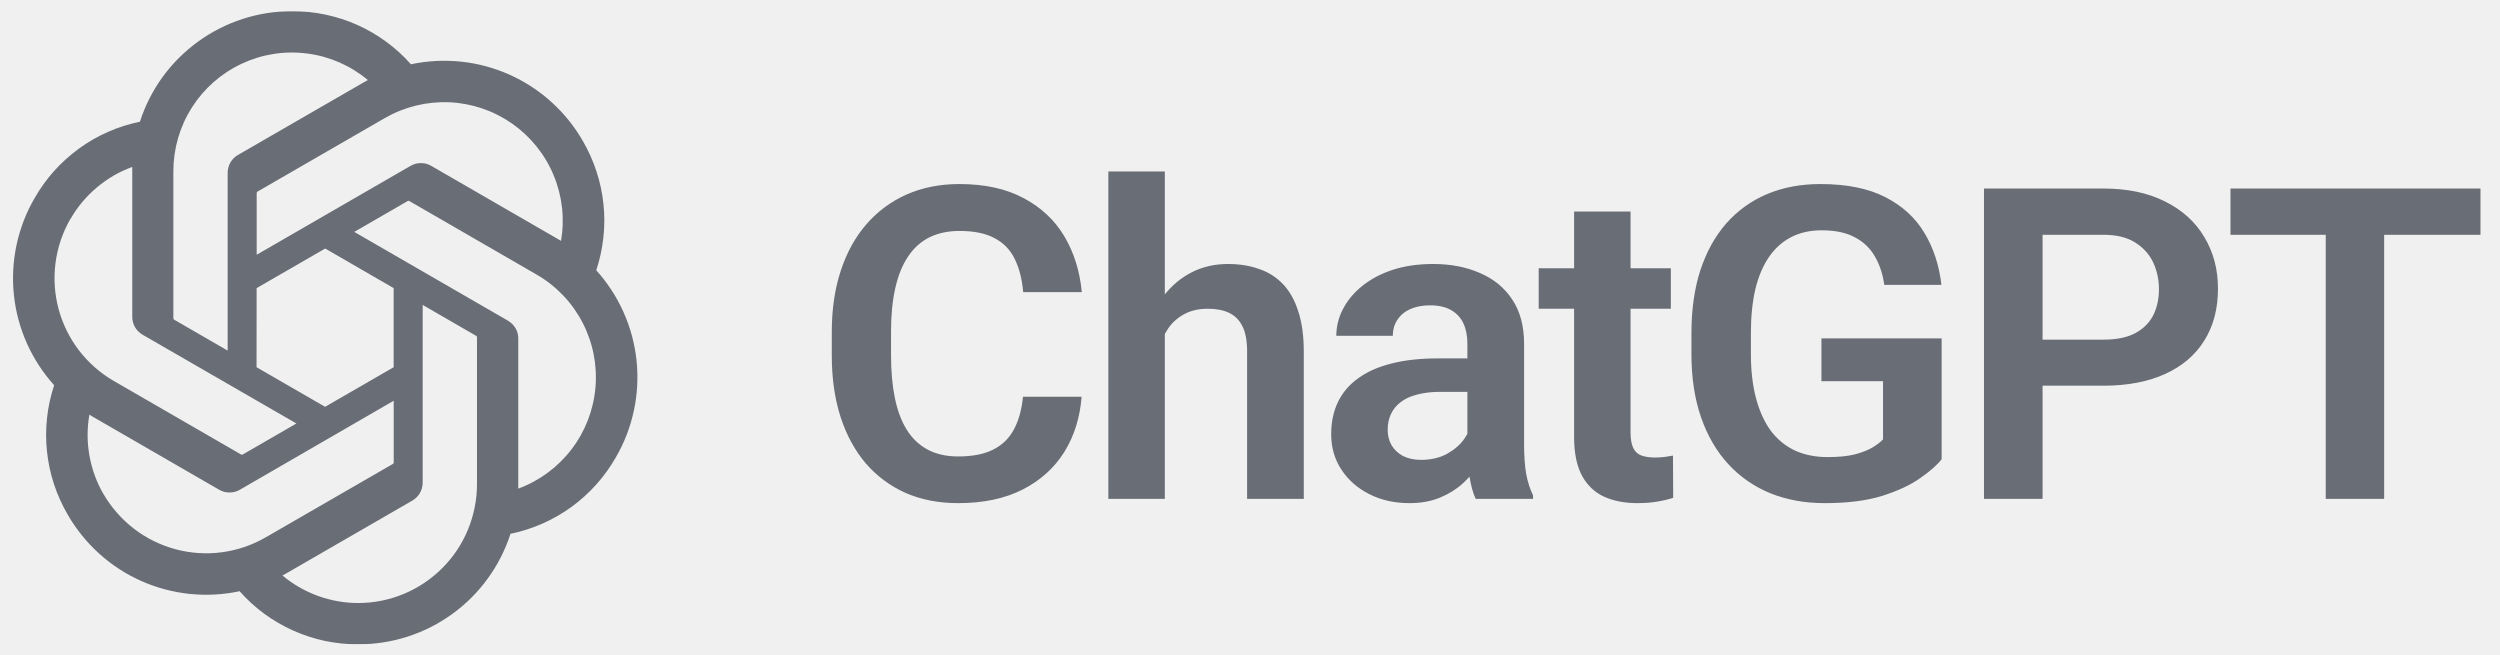
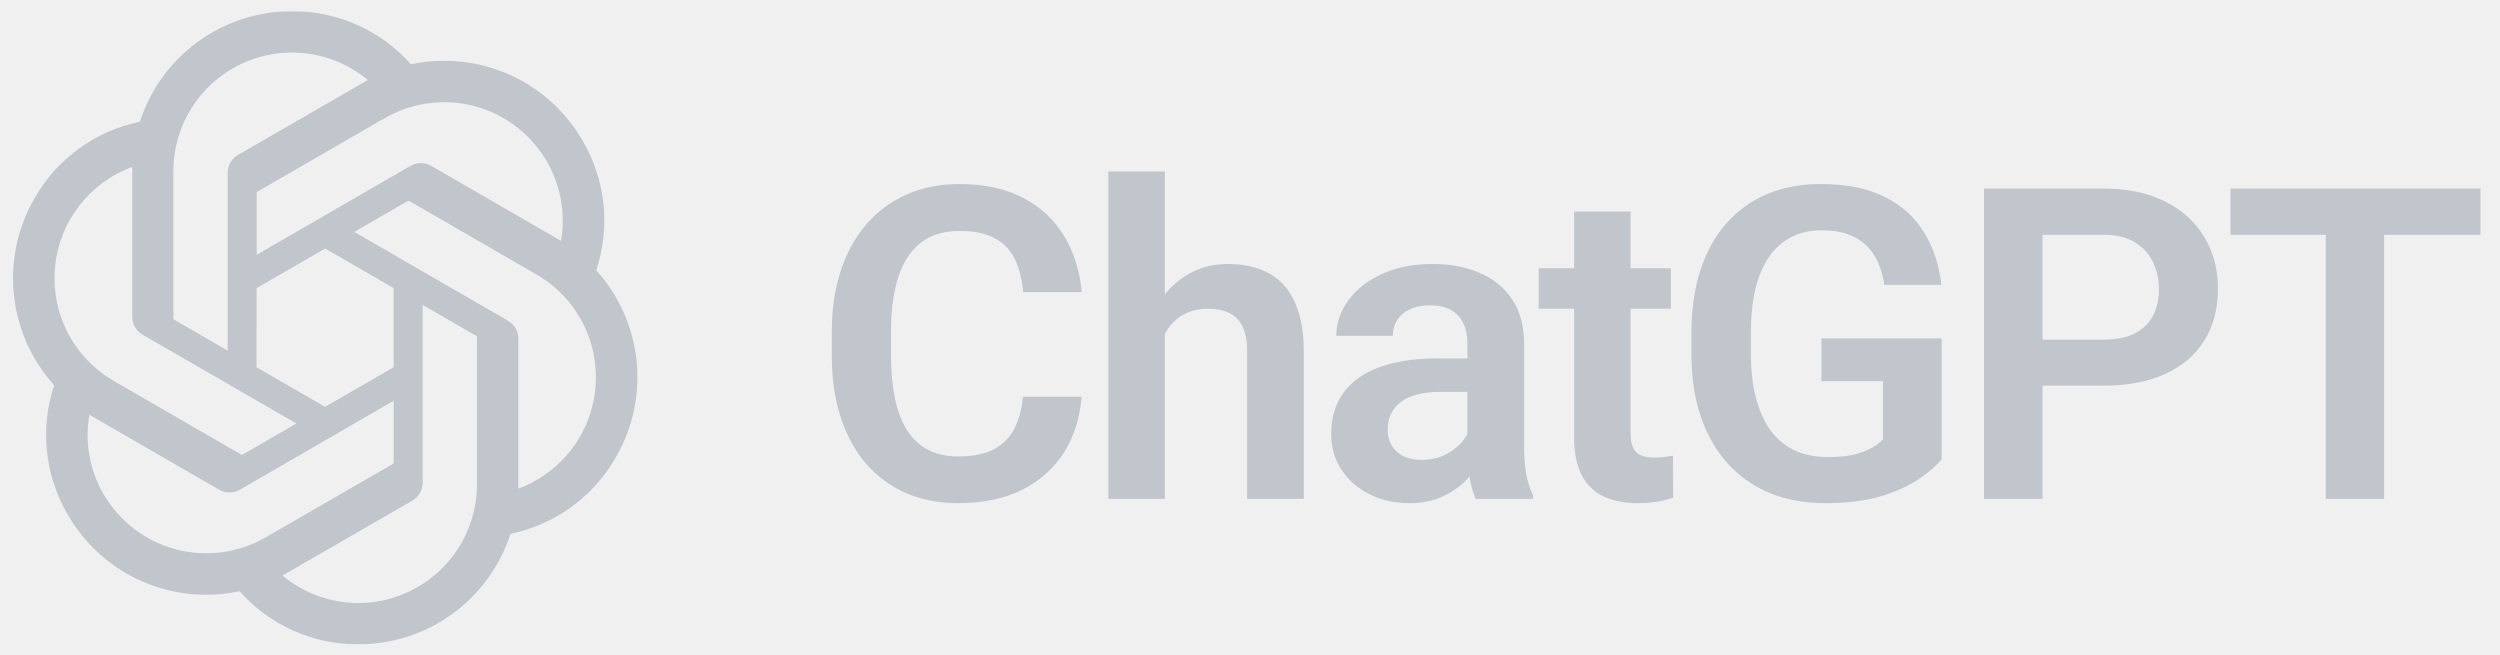
<svg xmlns="http://www.w3.org/2000/svg" width="126" height="33" viewBox="0 0 126 33" fill="none">
  <g clip-path="url(#clip0_2964_1840)">
    <mask id="mask0_2964_1840" style="mask-type:luminance" maskUnits="userSpaceOnUse" x="0" y="0" width="33" height="33">
      <path d="M32.184 0.562H0.602V32.477H32.184V0.562Z" fill="white" />
    </mask>
    <g mask="url(#mask0_2964_1840)">
-       <path d="M31.428 15.738C31.774 16.509 31.993 17.334 32.083 18.175C32.169 19.017 32.126 19.868 31.947 20.696C31.77 21.524 31.464 22.319 31.039 23.05C30.759 23.539 30.43 23.998 30.051 24.42C29.675 24.839 29.257 25.218 28.801 25.55C28.342 25.883 27.853 26.162 27.335 26.392C26.819 26.618 26.281 26.791 25.729 26.904C25.469 27.708 25.084 28.47 24.585 29.155C24.089 29.84 23.488 30.442 22.803 30.937C22.118 31.436 21.36 31.822 20.555 32.081C19.75 32.343 18.909 32.473 18.061 32.473C17.499 32.477 16.934 32.417 16.382 32.304C15.833 32.187 15.295 32.011 14.779 31.782C14.264 31.552 13.775 31.266 13.319 30.934C12.867 30.601 12.448 30.219 12.076 29.797C11.245 29.976 10.393 30.019 9.552 29.933C8.711 29.843 7.886 29.624 7.112 29.278C6.34 28.935 5.625 28.47 4.997 27.901C4.368 27.333 3.833 26.668 3.411 25.936C3.128 25.447 2.895 24.932 2.719 24.397C2.543 23.861 2.427 23.309 2.367 22.747C2.307 22.189 2.31 21.623 2.37 21.062C2.43 20.503 2.553 19.951 2.729 19.416C2.164 18.787 1.698 18.072 1.353 17.301C1.01 16.526 0.787 15.705 0.701 14.864C0.611 14.022 0.658 13.171 0.834 12.343C1.01 11.515 1.316 10.721 1.742 9.989C2.021 9.5 2.35 9.038 2.726 8.619C3.102 8.2 3.524 7.821 3.979 7.489C4.435 7.156 4.927 6.873 5.442 6.647C5.961 6.418 6.5 6.248 7.052 6.135C7.311 5.327 7.697 4.569 8.192 3.884C8.691 3.199 9.293 2.597 9.978 2.099C10.663 1.603 11.421 1.218 12.226 0.955C13.03 0.695 13.871 0.562 14.719 0.566C15.281 0.562 15.847 0.619 16.398 0.735C16.951 0.852 17.489 1.025 18.005 1.254C18.52 1.487 19.009 1.769 19.464 2.102C19.92 2.438 20.339 2.817 20.711 3.239C21.539 3.063 22.39 3.02 23.232 3.106C24.073 3.193 24.894 3.415 25.669 3.758C26.44 4.104 27.155 4.566 27.784 5.134C28.412 5.7 28.947 6.361 29.37 7.096C29.652 7.582 29.885 8.097 30.061 8.636C30.237 9.171 30.357 9.723 30.414 10.285C30.474 10.847 30.474 11.412 30.41 11.974C30.351 12.536 30.227 13.088 30.051 13.623C30.62 14.252 31.082 14.963 31.428 15.738ZM20.349 29.933C21.073 29.634 21.732 29.191 22.287 28.636C22.843 28.081 23.285 27.422 23.584 26.694C23.883 25.969 24.04 25.191 24.04 24.407V16.992C24.037 16.985 24.035 16.977 24.033 16.968C24.031 16.962 24.027 16.955 24.023 16.948C24.018 16.942 24.013 16.936 24.006 16.932C24 16.925 23.993 16.921 23.986 16.919L21.303 15.369V24.327C21.303 24.417 21.29 24.51 21.266 24.596C21.243 24.686 21.21 24.769 21.163 24.849C21.117 24.929 21.064 25.002 20.997 25.065C20.932 25.129 20.86 25.185 20.781 25.231L14.427 28.899C14.374 28.932 14.284 28.979 14.237 29.005C14.5 29.228 14.786 29.424 15.085 29.597C15.388 29.77 15.7 29.916 16.026 30.036C16.352 30.152 16.688 30.242 17.027 30.302C17.369 30.362 17.715 30.392 18.061 30.392C18.846 30.392 19.624 30.235 20.349 29.933ZM5.216 24.899C5.612 25.58 6.134 26.172 6.756 26.651C7.381 27.13 8.089 27.479 8.847 27.682C9.605 27.885 10.397 27.938 11.175 27.835C11.953 27.732 12.701 27.479 13.383 27.087L19.807 23.379L19.823 23.363C19.828 23.358 19.831 23.352 19.833 23.343C19.838 23.336 19.841 23.329 19.843 23.323V20.197L12.089 24.683C12.009 24.729 11.926 24.762 11.84 24.789C11.75 24.812 11.66 24.822 11.567 24.822C11.477 24.822 11.388 24.812 11.298 24.789C11.211 24.762 11.125 24.729 11.045 24.683L4.691 21.012C4.634 20.978 4.551 20.929 4.505 20.899C4.445 21.241 4.415 21.587 4.415 21.933C4.415 22.279 4.448 22.624 4.508 22.967C4.568 23.306 4.661 23.642 4.777 23.968C4.897 24.294 5.043 24.606 5.216 24.905V24.899ZM3.547 11.033C3.155 11.715 2.902 12.466 2.799 13.244C2.696 14.022 2.749 14.81 2.952 15.572C3.155 16.33 3.504 17.038 3.983 17.663C4.461 18.285 5.057 18.807 5.735 19.2L12.156 22.91C12.162 22.913 12.17 22.915 12.179 22.917H12.202C12.211 22.917 12.219 22.915 12.226 22.91C12.232 22.908 12.239 22.905 12.245 22.9L14.939 21.344L7.185 16.869C7.108 16.822 7.035 16.766 6.969 16.702C6.904 16.638 6.848 16.565 6.802 16.486C6.759 16.406 6.723 16.323 6.699 16.234C6.676 16.147 6.663 16.057 6.666 15.964V8.413C6.34 8.533 6.024 8.679 5.725 8.852C5.426 9.028 5.143 9.228 4.877 9.45C4.614 9.673 4.368 9.919 4.146 10.185C3.923 10.448 3.727 10.734 3.554 11.033H3.547ZM25.602 16.167C25.682 16.214 25.755 16.267 25.822 16.333C25.885 16.396 25.942 16.47 25.988 16.549C26.031 16.629 26.068 16.716 26.091 16.802C26.111 16.892 26.124 16.982 26.121 17.075V24.626C27.188 24.234 28.119 23.545 28.808 22.641C29.499 21.736 29.915 20.656 30.011 19.525C30.108 18.395 29.882 17.258 29.356 16.25C28.831 15.243 28.03 14.405 27.045 13.839L20.625 10.129C20.618 10.127 20.61 10.124 20.601 10.122H20.578C20.571 10.124 20.564 10.127 20.555 10.129C20.548 10.131 20.541 10.134 20.535 10.139L17.855 11.688L25.609 16.167H25.602ZM28.279 12.144H28.276V12.147L28.279 12.144ZM28.276 12.14C28.468 11.023 28.339 9.873 27.9 8.825C27.464 7.778 26.736 6.877 25.805 6.225C24.874 5.577 23.777 5.204 22.643 5.154C21.506 5.108 20.382 5.384 19.398 5.949L12.977 9.657C12.97 9.661 12.965 9.667 12.96 9.673L12.947 9.693C12.945 9.7 12.943 9.708 12.941 9.716C12.938 9.723 12.937 9.731 12.937 9.74V12.839L20.691 8.36C20.771 8.313 20.858 8.28 20.944 8.253C21.034 8.23 21.123 8.22 21.213 8.22C21.306 8.22 21.396 8.23 21.486 8.253C21.572 8.28 21.655 8.313 21.735 8.36L28.09 12.031C28.146 12.064 28.229 12.111 28.276 12.14ZM11.474 8.709C11.474 8.619 11.487 8.529 11.511 8.44C11.534 8.353 11.567 8.267 11.614 8.187C11.66 8.11 11.713 8.037 11.78 7.971C11.843 7.908 11.916 7.851 11.996 7.808L18.35 4.14C18.41 4.104 18.493 4.057 18.54 4.034C17.669 3.306 16.605 2.84 15.477 2.697C14.35 2.551 13.207 2.73 12.179 3.213C11.148 3.695 10.277 4.463 9.669 5.42C9.06 6.381 8.738 7.492 8.738 8.629V16.044C8.74 16.053 8.742 16.061 8.744 16.067C8.746 16.074 8.75 16.081 8.754 16.087C8.759 16.094 8.764 16.101 8.771 16.107C8.775 16.112 8.782 16.116 8.791 16.12L11.474 17.67V8.709ZM12.93 18.508L16.385 20.503L19.84 18.508V14.521L16.389 12.526L12.934 14.521L12.93 18.508Z" fill="#696D75" />
+       <path d="M31.428 15.738C31.774 16.509 31.993 17.334 32.083 18.175C32.169 19.017 32.126 19.868 31.947 20.696C31.77 21.524 31.464 22.319 31.039 23.05C30.759 23.539 30.43 23.998 30.051 24.42C29.675 24.839 29.257 25.218 28.801 25.55C28.342 25.883 27.853 26.162 27.335 26.392C26.819 26.618 26.281 26.791 25.729 26.904C25.469 27.708 25.084 28.47 24.585 29.155C24.089 29.84 23.488 30.442 22.803 30.937C22.118 31.436 21.36 31.822 20.555 32.081C19.75 32.343 18.909 32.473 18.061 32.473C17.499 32.477 16.934 32.417 16.382 32.304C15.833 32.187 15.295 32.011 14.779 31.782C14.264 31.552 13.775 31.266 13.319 30.934C12.867 30.601 12.448 30.219 12.076 29.797C11.245 29.976 10.393 30.019 9.552 29.933C8.711 29.843 7.886 29.624 7.112 29.278C6.34 28.935 5.625 28.47 4.997 27.901C4.368 27.333 3.833 26.668 3.411 25.936C3.128 25.447 2.895 24.932 2.719 24.397C2.543 23.861 2.427 23.309 2.367 22.747C2.307 22.189 2.31 21.623 2.37 21.062C2.43 20.503 2.553 19.951 2.729 19.416C2.164 18.787 1.698 18.072 1.353 17.301C1.01 16.526 0.787 15.705 0.701 14.864C0.611 14.022 0.658 13.171 0.834 12.343C1.01 11.515 1.316 10.721 1.742 9.989C2.021 9.5 2.35 9.038 2.726 8.619C3.102 8.2 3.524 7.821 3.979 7.489C4.435 7.156 4.927 6.873 5.442 6.647C5.961 6.418 6.5 6.248 7.052 6.135C7.311 5.327 7.697 4.569 8.192 3.884C8.691 3.199 9.293 2.597 9.978 2.099C10.663 1.603 11.421 1.218 12.226 0.955C13.03 0.695 13.871 0.562 14.719 0.566C15.281 0.562 15.847 0.619 16.398 0.735C16.951 0.852 17.489 1.025 18.005 1.254C18.52 1.487 19.009 1.769 19.464 2.102C19.92 2.438 20.339 2.817 20.711 3.239C21.539 3.063 22.39 3.02 23.232 3.106C24.073 3.193 24.894 3.415 25.669 3.758C26.44 4.104 27.155 4.566 27.784 5.134C28.412 5.7 28.947 6.361 29.37 7.096C29.652 7.582 29.885 8.097 30.061 8.636C30.237 9.171 30.357 9.723 30.414 10.285C30.474 10.847 30.474 11.412 30.41 11.974C30.351 12.536 30.227 13.088 30.051 13.623C30.62 14.252 31.082 14.963 31.428 15.738ZM20.349 29.933C21.073 29.634 21.732 29.191 22.287 28.636C22.843 28.081 23.285 27.422 23.584 26.694C23.883 25.969 24.04 25.191 24.04 24.407V16.992C24.037 16.985 24.035 16.977 24.033 16.968C24.031 16.962 24.027 16.955 24.023 16.948C24.018 16.942 24.013 16.936 24.006 16.932C24 16.925 23.993 16.921 23.986 16.919L21.303 15.369V24.327C21.303 24.417 21.29 24.51 21.266 24.596C21.243 24.686 21.21 24.769 21.163 24.849C21.117 24.929 21.064 25.002 20.997 25.065C20.932 25.129 20.86 25.185 20.781 25.231L14.427 28.899C14.374 28.932 14.284 28.979 14.237 29.005C14.5 29.228 14.786 29.424 15.085 29.597C15.388 29.77 15.7 29.916 16.026 30.036C16.352 30.152 16.688 30.242 17.027 30.302C17.369 30.362 17.715 30.392 18.061 30.392C18.846 30.392 19.624 30.235 20.349 29.933ZM5.216 24.899C5.612 25.58 6.134 26.172 6.756 26.651C7.381 27.13 8.089 27.479 8.847 27.682C9.605 27.885 10.397 27.938 11.175 27.835C11.953 27.732 12.701 27.479 13.383 27.087L19.807 23.379L19.823 23.363C19.828 23.358 19.831 23.352 19.833 23.343C19.838 23.336 19.841 23.329 19.843 23.323V20.197L12.089 24.683C12.009 24.729 11.926 24.762 11.84 24.789C11.75 24.812 11.66 24.822 11.567 24.822C11.477 24.822 11.388 24.812 11.298 24.789C11.211 24.762 11.125 24.729 11.045 24.683L4.691 21.012C4.634 20.978 4.551 20.929 4.505 20.899C4.445 21.241 4.415 21.587 4.415 21.933C4.415 22.279 4.448 22.624 4.508 22.967C4.568 23.306 4.661 23.642 4.777 23.968C4.897 24.294 5.043 24.606 5.216 24.905V24.899ZM3.547 11.033C3.155 11.715 2.902 12.466 2.799 13.244C2.696 14.022 2.749 14.81 2.952 15.572C3.155 16.33 3.504 17.038 3.983 17.663C4.461 18.285 5.057 18.807 5.735 19.2L12.156 22.91C12.162 22.913 12.17 22.915 12.179 22.917H12.202C12.211 22.917 12.219 22.915 12.226 22.91C12.232 22.908 12.239 22.905 12.245 22.9L14.939 21.344L7.185 16.869C7.108 16.822 7.035 16.766 6.969 16.702C6.904 16.638 6.848 16.565 6.802 16.486C6.759 16.406 6.723 16.323 6.699 16.234C6.676 16.147 6.663 16.057 6.666 15.964V8.413C6.34 8.533 6.024 8.679 5.725 8.852C5.426 9.028 5.143 9.228 4.877 9.45C4.614 9.673 4.368 9.919 4.146 10.185C3.923 10.448 3.727 10.734 3.554 11.033H3.547ZM25.602 16.167C25.682 16.214 25.755 16.267 25.822 16.333C25.885 16.396 25.942 16.47 25.988 16.549C26.031 16.629 26.068 16.716 26.091 16.802C26.111 16.892 26.124 16.982 26.121 17.075V24.626C27.188 24.234 28.119 23.545 28.808 22.641C29.499 21.736 29.915 20.656 30.011 19.525C30.108 18.395 29.882 17.258 29.356 16.25C28.831 15.243 28.03 14.405 27.045 13.839L20.625 10.129C20.618 10.127 20.61 10.124 20.601 10.122H20.578C20.571 10.124 20.564 10.127 20.555 10.129C20.548 10.131 20.541 10.134 20.535 10.139L17.855 11.688L25.609 16.167H25.602ZM28.279 12.144H28.276V12.147L28.279 12.144ZM28.276 12.14C28.468 11.023 28.339 9.873 27.9 8.825C27.464 7.778 26.736 6.877 25.805 6.225C24.874 5.577 23.777 5.204 22.643 5.154C21.506 5.108 20.382 5.384 19.398 5.949L12.977 9.657C12.97 9.661 12.965 9.667 12.96 9.673L12.947 9.693C12.945 9.7 12.943 9.708 12.941 9.716C12.938 9.723 12.937 9.731 12.937 9.74V12.839L20.691 8.36C20.771 8.313 20.858 8.28 20.944 8.253C21.034 8.23 21.123 8.22 21.213 8.22C21.306 8.22 21.396 8.23 21.486 8.253C21.572 8.28 21.655 8.313 21.735 8.36L28.09 12.031C28.146 12.064 28.229 12.111 28.276 12.14ZM11.474 8.709C11.474 8.619 11.487 8.529 11.511 8.44C11.534 8.353 11.567 8.267 11.614 8.187C11.66 8.11 11.713 8.037 11.78 7.971C11.843 7.908 11.916 7.851 11.996 7.808L18.35 4.14C18.41 4.104 18.493 4.057 18.54 4.034C17.669 3.306 16.605 2.84 15.477 2.697C14.35 2.551 13.207 2.73 12.179 3.213C11.148 3.695 10.277 4.463 9.669 5.42C9.06 6.381 8.738 7.492 8.738 8.629V16.044C8.74 16.053 8.742 16.061 8.744 16.067C8.746 16.074 8.75 16.081 8.754 16.087C8.759 16.094 8.764 16.101 8.771 16.107C8.775 16.112 8.782 16.116 8.791 16.12L11.474 17.67V8.709ZM12.93 18.508L16.385 20.503L19.84 18.508V14.521L16.389 12.526L12.934 14.521L12.93 18.508Z" fill="#C1C6CD" />
    </g>
-     <path d="M51.558 19.997H54.512C54.433 21.043 54.143 21.97 53.642 22.779C53.14 23.581 52.442 24.212 51.547 24.67C50.652 25.128 49.567 25.358 48.292 25.358C47.311 25.358 46.426 25.186 45.639 24.842C44.858 24.491 44.188 23.993 43.63 23.349C43.078 22.697 42.656 21.916 42.362 21.007C42.069 20.09 41.922 19.063 41.922 17.924V16.732C41.922 15.593 42.072 14.565 42.373 13.649C42.674 12.732 43.104 11.951 43.662 11.307C44.228 10.655 44.905 10.154 45.692 9.803C46.487 9.452 47.375 9.276 48.356 9.276C49.631 9.276 50.709 9.513 51.59 9.985C52.471 10.451 53.155 11.092 53.642 11.908C54.129 12.725 54.422 13.663 54.523 14.723H51.568C51.511 14.064 51.368 13.505 51.139 13.047C50.917 12.589 50.58 12.241 50.129 12.005C49.685 11.761 49.094 11.64 48.356 11.64C47.784 11.64 47.279 11.747 46.842 11.962C46.412 12.177 46.054 12.499 45.768 12.929C45.481 13.351 45.266 13.881 45.123 14.519C44.98 15.149 44.908 15.879 44.908 16.71V17.924C44.908 18.719 44.973 19.431 45.102 20.062C45.23 20.692 45.431 21.225 45.703 21.662C45.975 22.099 46.326 22.432 46.756 22.661C47.186 22.89 47.698 23.005 48.292 23.005C49.015 23.005 49.603 22.89 50.054 22.661C50.512 22.432 50.859 22.095 51.096 21.651C51.339 21.207 51.493 20.656 51.558 19.997ZM58.707 8.643V25.143H55.861V8.643H58.707ZM58.256 18.912H57.418C57.418 18.103 57.526 17.358 57.74 16.678C57.955 15.997 58.26 15.407 58.654 14.905C59.047 14.397 59.517 14.003 60.061 13.724C60.612 13.444 61.221 13.305 61.887 13.305C62.46 13.305 62.979 13.387 63.444 13.552C63.917 13.709 64.322 13.964 64.658 14.315C64.995 14.665 65.253 15.124 65.432 15.69C65.618 16.248 65.711 16.928 65.711 17.73V25.143H62.854V17.709C62.854 17.172 62.775 16.749 62.617 16.442C62.46 16.126 62.234 15.901 61.941 15.765C61.654 15.629 61.3 15.561 60.877 15.561C60.419 15.561 60.025 15.65 59.696 15.829C59.366 16.001 59.094 16.241 58.879 16.549C58.671 16.857 58.514 17.211 58.407 17.612C58.306 18.013 58.256 18.447 58.256 18.912ZM73.956 22.672V17.312C73.956 16.918 73.888 16.578 73.752 16.291C73.616 16.005 73.409 15.783 73.129 15.625C72.85 15.467 72.496 15.389 72.066 15.389C71.686 15.389 71.353 15.453 71.067 15.582C70.787 15.711 70.573 15.894 70.422 16.13C70.272 16.359 70.197 16.624 70.197 16.925H67.35C67.35 16.445 67.465 15.99 67.694 15.561C67.923 15.124 68.249 14.737 68.671 14.4C69.101 14.057 69.613 13.788 70.207 13.595C70.809 13.401 71.482 13.305 72.227 13.305C73.108 13.305 73.892 13.455 74.579 13.756C75.274 14.05 75.818 14.493 76.212 15.088C76.613 15.682 76.814 16.431 76.814 17.333V22.403C76.814 22.983 76.85 23.481 76.921 23.896C77 24.305 77.115 24.659 77.265 24.96V25.143H74.375C74.239 24.849 74.135 24.477 74.064 24.025C73.992 23.567 73.956 23.116 73.956 22.672ZM74.354 18.064L74.375 19.75H72.581C72.137 19.75 71.747 19.797 71.41 19.89C71.074 19.976 70.798 20.105 70.583 20.276C70.368 20.441 70.207 20.642 70.1 20.878C69.993 21.107 69.939 21.369 69.939 21.662C69.939 21.949 70.003 22.206 70.132 22.436C70.268 22.665 70.462 22.847 70.712 22.983C70.97 23.112 71.271 23.177 71.615 23.177C72.116 23.177 72.553 23.077 72.925 22.876C73.298 22.668 73.588 22.418 73.795 22.124C74.003 21.831 74.114 21.551 74.128 21.286L74.945 22.511C74.844 22.804 74.694 23.116 74.493 23.445C74.293 23.775 74.035 24.083 73.72 24.369C73.405 24.656 73.025 24.892 72.581 25.078C72.137 25.264 71.622 25.358 71.034 25.358C70.283 25.358 69.609 25.207 69.015 24.906C68.421 24.605 67.951 24.194 67.608 23.671C67.264 23.148 67.092 22.554 67.092 21.888C67.092 21.272 67.207 20.728 67.436 20.255C67.665 19.782 68.005 19.385 68.456 19.063C68.908 18.733 69.466 18.486 70.132 18.321C70.805 18.149 71.575 18.064 72.442 18.064H74.354ZM84.21 13.52V15.561H77.55V13.52H84.21ZM79.334 10.662H82.18V21.791C82.18 22.135 82.227 22.4 82.32 22.586C82.413 22.772 82.553 22.898 82.739 22.962C82.925 23.026 83.147 23.059 83.405 23.059C83.591 23.059 83.763 23.048 83.92 23.026C84.078 23.005 84.21 22.983 84.318 22.962L84.329 25.089C84.092 25.168 83.824 25.232 83.523 25.282C83.229 25.332 82.896 25.358 82.524 25.358C81.887 25.358 81.328 25.25 80.848 25.035C80.368 24.813 79.996 24.459 79.731 23.972C79.466 23.478 79.334 22.826 79.334 22.017V10.662ZM97.859 17.054V23.145C97.63 23.438 97.268 23.757 96.774 24.101C96.287 24.444 95.65 24.742 94.862 24.992C94.074 25.236 93.108 25.358 91.962 25.358C90.966 25.358 90.057 25.193 89.233 24.863C88.409 24.527 87.701 24.036 87.106 23.392C86.512 22.747 86.053 21.959 85.731 21.028C85.409 20.097 85.248 19.034 85.248 17.838V16.807C85.248 15.611 85.398 14.547 85.699 13.616C86.007 12.685 86.444 11.898 87.01 11.253C87.582 10.608 88.266 10.118 89.061 9.781C89.863 9.445 90.758 9.276 91.747 9.276C93.072 9.276 94.16 9.495 95.012 9.932C95.872 10.368 96.531 10.97 96.989 11.736C97.447 12.495 97.734 13.369 97.848 14.357H94.969C94.891 13.813 94.733 13.337 94.497 12.929C94.26 12.513 93.924 12.191 93.487 11.962C93.057 11.726 92.499 11.607 91.811 11.607C91.231 11.607 90.719 11.722 90.275 11.951C89.831 12.18 89.459 12.513 89.158 12.95C88.857 13.387 88.628 13.928 88.47 14.572C88.32 15.217 88.245 15.954 88.245 16.785V17.838C88.245 18.676 88.331 19.421 88.503 20.072C88.674 20.717 88.922 21.261 89.244 21.705C89.573 22.142 89.978 22.475 90.458 22.704C90.945 22.926 91.496 23.037 92.112 23.037C92.671 23.037 93.132 22.991 93.498 22.898C93.87 22.797 94.167 22.679 94.389 22.543C94.611 22.407 94.783 22.274 94.905 22.146V19.213H91.8V17.054H97.859ZM106.007 19.439H101.979V17.118H106.007C106.666 17.118 107.2 17.011 107.608 16.796C108.023 16.574 108.327 16.273 108.521 15.894C108.714 15.507 108.811 15.066 108.811 14.572C108.811 14.092 108.714 13.645 108.521 13.229C108.327 12.814 108.023 12.478 107.608 12.22C107.2 11.962 106.666 11.833 106.007 11.833H102.946V25.143H99.993V9.502H106.007C107.225 9.502 108.263 9.72 109.122 10.157C109.989 10.587 110.648 11.185 111.099 11.951C111.557 12.71 111.786 13.577 111.786 14.551C111.786 15.561 111.557 16.431 111.099 17.161C110.648 17.892 109.989 18.454 109.122 18.848C108.263 19.242 107.225 19.439 106.007 19.439ZM120.161 9.502V25.143H117.217V9.502H120.161ZM125.016 9.502V11.833H112.416V9.502H125.016Z" fill="#696D75" />
+     <path d="M51.558 19.997H54.512C54.433 21.043 54.143 21.97 53.642 22.779C53.14 23.581 52.442 24.212 51.547 24.67C50.652 25.128 49.567 25.358 48.292 25.358C47.311 25.358 46.426 25.186 45.639 24.842C44.858 24.491 44.188 23.993 43.63 23.349C43.078 22.697 42.656 21.916 42.362 21.007C42.069 20.09 41.922 19.063 41.922 17.924V16.732C41.922 15.593 42.072 14.565 42.373 13.649C42.674 12.732 43.104 11.951 43.662 11.307C44.228 10.655 44.905 10.154 45.692 9.803C46.487 9.452 47.375 9.276 48.356 9.276C49.631 9.276 50.709 9.513 51.59 9.985C52.471 10.451 53.155 11.092 53.642 11.908C54.129 12.725 54.422 13.663 54.523 14.723H51.568C51.511 14.064 51.368 13.505 51.139 13.047C50.917 12.589 50.58 12.241 50.129 12.005C49.685 11.761 49.094 11.64 48.356 11.64C47.784 11.64 47.279 11.747 46.842 11.962C46.412 12.177 46.054 12.499 45.768 12.929C45.481 13.351 45.266 13.881 45.123 14.519C44.98 15.149 44.908 15.879 44.908 16.71V17.924C44.908 18.719 44.973 19.431 45.102 20.062C45.23 20.692 45.431 21.225 45.703 21.662C45.975 22.099 46.326 22.432 46.756 22.661C47.186 22.89 47.698 23.005 48.292 23.005C49.015 23.005 49.603 22.89 50.054 22.661C50.512 22.432 50.859 22.095 51.096 21.651C51.339 21.207 51.493 20.656 51.558 19.997ZM58.707 8.643V25.143H55.861V8.643H58.707ZM58.256 18.912H57.418C57.418 18.103 57.526 17.358 57.74 16.678C57.955 15.997 58.26 15.407 58.654 14.905C59.047 14.397 59.517 14.003 60.061 13.724C60.612 13.444 61.221 13.305 61.887 13.305C62.46 13.305 62.979 13.387 63.444 13.552C63.917 13.709 64.322 13.964 64.658 14.315C64.995 14.665 65.253 15.124 65.432 15.69C65.618 16.248 65.711 16.928 65.711 17.73V25.143H62.854V17.709C62.854 17.172 62.775 16.749 62.617 16.442C62.46 16.126 62.234 15.901 61.941 15.765C61.654 15.629 61.3 15.561 60.877 15.561C60.419 15.561 60.025 15.65 59.696 15.829C59.366 16.001 59.094 16.241 58.879 16.549C58.671 16.857 58.514 17.211 58.407 17.612C58.306 18.013 58.256 18.447 58.256 18.912ZM73.956 22.672V17.312C73.956 16.918 73.888 16.578 73.752 16.291C73.616 16.005 73.409 15.783 73.129 15.625C72.85 15.467 72.496 15.389 72.066 15.389C71.686 15.389 71.353 15.453 71.067 15.582C70.787 15.711 70.573 15.894 70.422 16.13C70.272 16.359 70.197 16.624 70.197 16.925H67.35C67.35 16.445 67.465 15.99 67.694 15.561C67.923 15.124 68.249 14.737 68.671 14.4C69.101 14.057 69.613 13.788 70.207 13.595C70.809 13.401 71.482 13.305 72.227 13.305C73.108 13.305 73.892 13.455 74.579 13.756C75.274 14.05 75.818 14.493 76.212 15.088C76.613 15.682 76.814 16.431 76.814 17.333V22.403C76.814 22.983 76.85 23.481 76.921 23.896C77 24.305 77.115 24.659 77.265 24.96V25.143H74.375C74.239 24.849 74.135 24.477 74.064 24.025C73.992 23.567 73.956 23.116 73.956 22.672ZM74.354 18.064L74.375 19.75H72.581C72.137 19.75 71.747 19.797 71.41 19.89C71.074 19.976 70.798 20.105 70.583 20.276C70.368 20.441 70.207 20.642 70.1 20.878C69.993 21.107 69.939 21.369 69.939 21.662C69.939 21.949 70.003 22.206 70.132 22.436C70.268 22.665 70.462 22.847 70.712 22.983C70.97 23.112 71.271 23.177 71.615 23.177C72.116 23.177 72.553 23.077 72.925 22.876C73.298 22.668 73.588 22.418 73.795 22.124C74.003 21.831 74.114 21.551 74.128 21.286L74.945 22.511C74.844 22.804 74.694 23.116 74.493 23.445C74.293 23.775 74.035 24.083 73.72 24.369C73.405 24.656 73.025 24.892 72.581 25.078C72.137 25.264 71.622 25.358 71.034 25.358C70.283 25.358 69.609 25.207 69.015 24.906C68.421 24.605 67.951 24.194 67.608 23.671C67.264 23.148 67.092 22.554 67.092 21.888C67.092 21.272 67.207 20.728 67.436 20.255C67.665 19.782 68.005 19.385 68.456 19.063C68.908 18.733 69.466 18.486 70.132 18.321C70.805 18.149 71.575 18.064 72.442 18.064H74.354ZM84.21 13.52V15.561H77.55V13.52H84.21ZM79.334 10.662H82.18V21.791C82.18 22.135 82.227 22.4 82.32 22.586C82.413 22.772 82.553 22.898 82.739 22.962C82.925 23.026 83.147 23.059 83.405 23.059C83.591 23.059 83.763 23.048 83.92 23.026C84.078 23.005 84.21 22.983 84.318 22.962L84.329 25.089C84.092 25.168 83.824 25.232 83.523 25.282C83.229 25.332 82.896 25.358 82.524 25.358C81.887 25.358 81.328 25.25 80.848 25.035C80.368 24.813 79.996 24.459 79.731 23.972C79.466 23.478 79.334 22.826 79.334 22.017V10.662ZM97.859 17.054V23.145C97.63 23.438 97.268 23.757 96.774 24.101C96.287 24.444 95.65 24.742 94.862 24.992C94.074 25.236 93.108 25.358 91.962 25.358C90.966 25.358 90.057 25.193 89.233 24.863C88.409 24.527 87.701 24.036 87.106 23.392C86.512 22.747 86.053 21.959 85.731 21.028C85.409 20.097 85.248 19.034 85.248 17.838V16.807C85.248 15.611 85.398 14.547 85.699 13.616C86.007 12.685 86.444 11.898 87.01 11.253C87.582 10.608 88.266 10.118 89.061 9.781C89.863 9.445 90.758 9.276 91.747 9.276C93.072 9.276 94.16 9.495 95.012 9.932C95.872 10.368 96.531 10.97 96.989 11.736C97.447 12.495 97.734 13.369 97.848 14.357H94.969C94.891 13.813 94.733 13.337 94.497 12.929C94.26 12.513 93.924 12.191 93.487 11.962C93.057 11.726 92.499 11.607 91.811 11.607C91.231 11.607 90.719 11.722 90.275 11.951C89.831 12.18 89.459 12.513 89.158 12.95C88.857 13.387 88.628 13.928 88.47 14.572C88.32 15.217 88.245 15.954 88.245 16.785V17.838C88.245 18.676 88.331 19.421 88.503 20.072C88.674 20.717 88.922 21.261 89.244 21.705C89.573 22.142 89.978 22.475 90.458 22.704C90.945 22.926 91.496 23.037 92.112 23.037C92.671 23.037 93.132 22.991 93.498 22.898C93.87 22.797 94.167 22.679 94.389 22.543C94.611 22.407 94.783 22.274 94.905 22.146V19.213H91.8V17.054H97.859ZM106.007 19.439H101.979V17.118H106.007C106.666 17.118 107.2 17.011 107.608 16.796C108.023 16.574 108.327 16.273 108.521 15.894C108.714 15.507 108.811 15.066 108.811 14.572C108.811 14.092 108.714 13.645 108.521 13.229C108.327 12.814 108.023 12.478 107.608 12.22C107.2 11.962 106.666 11.833 106.007 11.833H102.946V25.143H99.993V9.502H106.007C107.225 9.502 108.263 9.72 109.122 10.157C109.989 10.587 110.648 11.185 111.099 11.951C111.557 12.71 111.786 13.577 111.786 14.551C111.786 15.561 111.557 16.431 111.099 17.161C110.648 17.892 109.989 18.454 109.122 18.848C108.263 19.242 107.225 19.439 106.007 19.439ZM120.161 9.502V25.143H117.217V9.502H120.161ZM125.016 9.502V11.833H112.416V9.502H125.016Z" fill="#C1C6CD" />
  </g>
  <defs>
    <clipPath id="clip0_2964_1840">
      <rect width="125" height="33" fill="white" transform="translate(0.5)" />
    </clipPath>
  </defs>
</svg>
